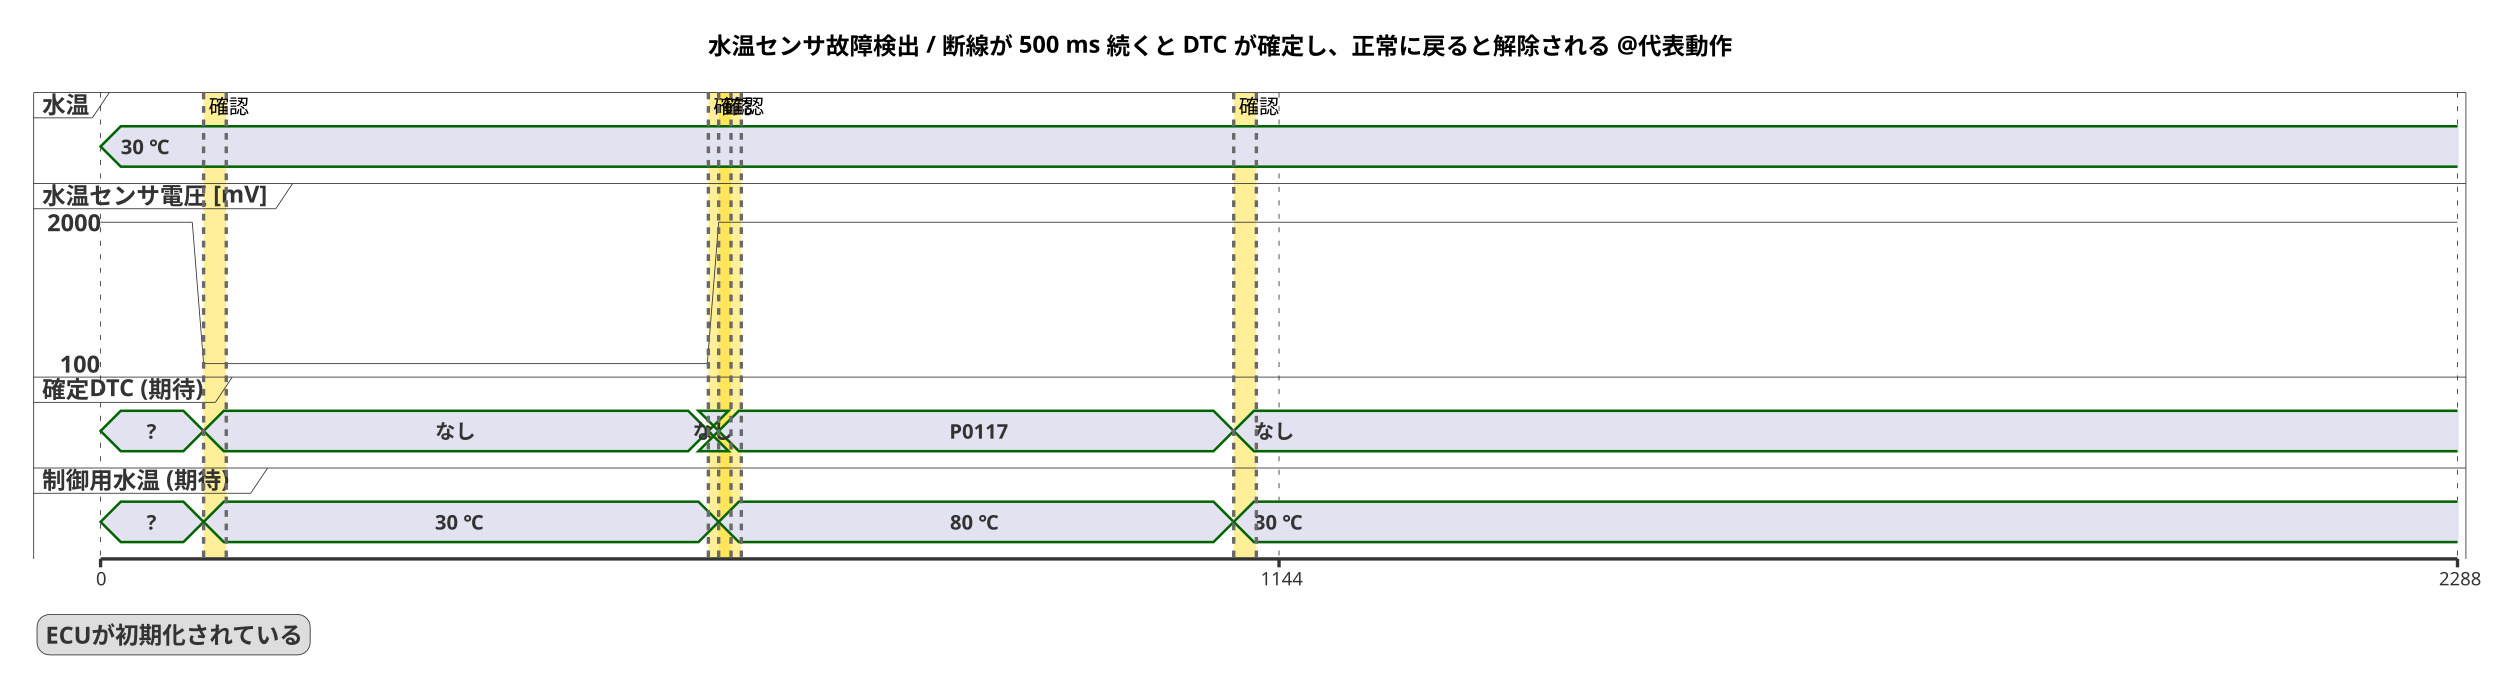
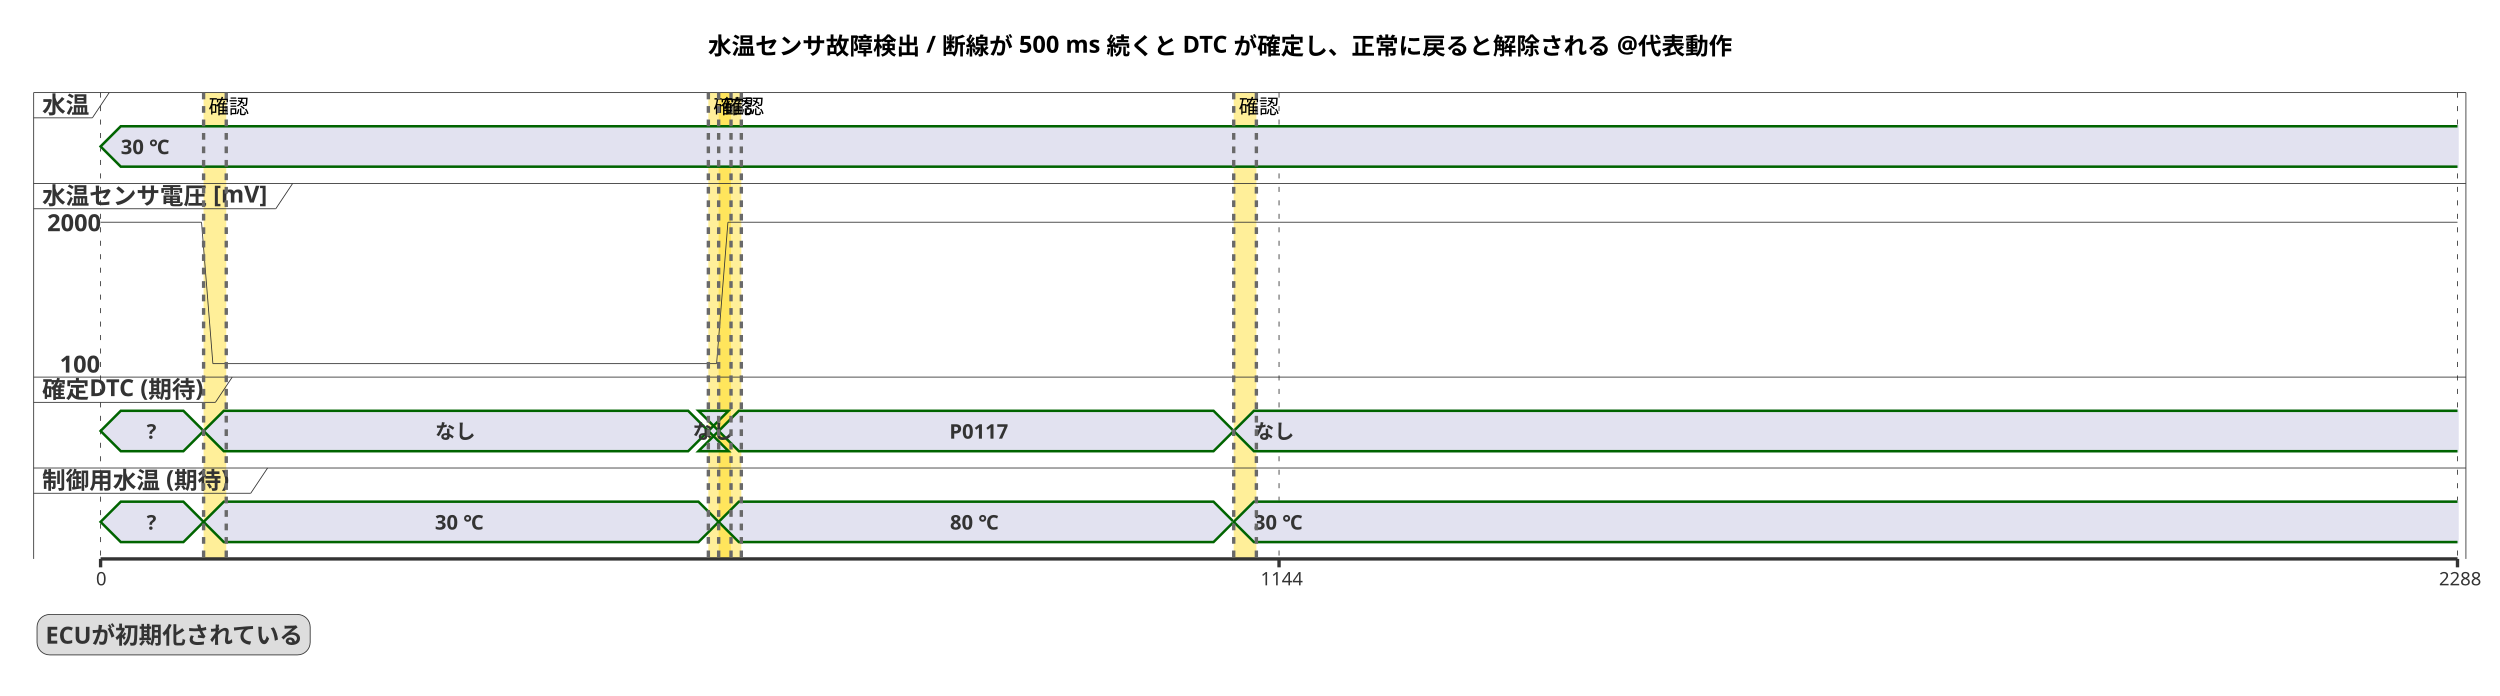
<svg xmlns="http://www.w3.org/2000/svg" version="1.1" data-diagram-type="TIMING" style="width:1485px;height:413px;background:#FFFFFF;" width="1485px" height="413px" viewBox="0 0 1485 413" zoomAndPan="magnify" preserveAspectRatio="none" contentStyleType="text/css">
  <defs />
  <g font-family="sans-serif" lengthAdjust="spacing">
    <g class="title" data-source-line="2">
      <text x="420.531" y="32.318" fill="#000" font-size="14" textLength="642.688" font-weight="700" font-family="IPAGothic">水温センサ故障検出 / 断線が 500 ms 続くと DTC が確定し、正常に戻ると解除される  @代表動作</text>
    </g>
    <line x1="20" y1="55" x2="20" y2="332" style="stroke:#333;stroke-width:0.5;" />
    <line x1="1464.75" y1="55" x2="1464.75" y2="332" style="stroke:#333;stroke-width:0.5;" />
    <rect x="120.939" y="55" width="13.462" height="277" fill="#FFD700" fill-opacity="0.4" style="stroke:none;" />
    <rect x="420.764" y="55" width="13.462" height="277" fill="#FFD700" fill-opacity="0.4" style="stroke:none;" />
    <rect x="426.883" y="55" width="13.462" height="277" fill="#FFD700" fill-opacity="0.4" style="stroke:none;" />
    <rect x="732.827" y="55" width="13.462" height="277" fill="#FFD700" fill-opacity="0.4" style="stroke:none;" />
    <line x1="59.75" y1="55" x2="59.75" y2="332" style="stroke:#333;stroke-width:0.5;stroke-dasharray:3,5;" />
    <line x1="759.75" y1="55" x2="759.75" y2="332" style="stroke:#333;stroke-width:0.5;stroke-dasharray:3,5;" />
    <line x1="1459.75" y1="55" x2="1459.75" y2="332" style="stroke:#333;stroke-width:0.5;stroke-dasharray:3,5;" />
    <line x1="20" y1="55" x2="1464.75" y2="55" style="stroke:#333;stroke-width:0.5;" />
    <text x="25" y="67.318" fill="#333" font-size="14" textLength="28.875" font-weight="700" font-family="IPAGothic">水温</text>
    <line x1="20" y1="70" x2="54.875" y2="70" style="stroke:#333;stroke-width:0.5;" />
    <line x1="54.875" y1="70" x2="64.875" y2="55" style="stroke:#333;stroke-width:0.5;" />
    <polygon points="71.75,75,1459.75,75,1459.75,99,71.75,99,59.75,87" fill="#E2E2F0" style="stroke:#E2E2F0;stroke-width:1.5;stroke-linejoin:miter;stroke-miterlimit:10;" />
    <path d="M1459.75,75 L71.75,75 L59.75,87 L71.75,99 L1459.75,99" style="stroke:#006400;stroke-width:1.5;" fill="#E2E2F0" />
    <text x="71.75" y="91.559" fill="#333" font-size="12" textLength="31.125" font-weight="700" font-family="IPAGothic">30 ℃</text>
    <line x1="20" y1="109" x2="1464.75" y2="109" style="stroke:#333;stroke-width:0.5;" />
    <text x="25" y="121.318" fill="#333" font-size="14" textLength="137.813" font-weight="700" font-family="IPAGothic">水温センサ電圧 [mV]</text>
    <line x1="20" y1="124" x2="163.813" y2="124" style="stroke:#333;stroke-width:0.5;" />
    <line x1="163.813" y1="124" x2="173.813" y2="109" style="stroke:#333;stroke-width:0.5;" />
    <text x="35.438" y="221.318" fill="#333" font-size="14" textLength="22.313" font-weight="700" font-family="IPAGothic">100</text>
    <text x="28" y="137.318" fill="#333" font-size="14" textLength="29.75" font-weight="700" font-family="IPAGothic">2000</text>
    <line x1="59.75" y1="132" x2="59.75" y2="132" style="stroke:#333;stroke-width:0.5;" />
-     <line x1="59.75" y1="132" x2="114.208" y2="132" style="stroke:#333;stroke-width:0.5;" />
-     <line x1="114.208" y1="132" x2="120.939" y2="216" style="stroke:#333;stroke-width:0.5;" />
-     <line x1="120.939" y1="216" x2="420.152" y2="216" style="stroke:#333;stroke-width:0.5;" />
-     <line x1="420.152" y1="216" x2="426.883" y2="132" style="stroke:#333;stroke-width:0.5;" />
-     <line x1="426.883" y1="132" x2="759.75" y2="132" style="stroke:#333;stroke-width:0.5;" />
+     <line x1="59.75" y1="132" x2="119.715" y2="132" style="stroke:#333;stroke-width:0.5;" />
+     <line x1="119.715" y1="132" x2="126.446" y2="216" style="stroke:#333;stroke-width:0.5;" />
+     <line x1="126.446" y1="216" x2="425.659" y2="216" style="stroke:#333;stroke-width:0.5;" />
+     <line x1="425.659" y1="216" x2="432.39" y2="132" style="stroke:#333;stroke-width:0.5;" />
+     <line x1="432.39" y1="132" x2="759.75" y2="132" style="stroke:#333;stroke-width:0.5;" />
    <line x1="759.75" y1="132" x2="1459.75" y2="132" style="stroke:#333;stroke-width:0.5;" />
    <line x1="20" y1="224" x2="1464.75" y2="224" style="stroke:#333;stroke-width:0.5;" />
    <text x="25" y="236.318" fill="#333" font-size="14" textLength="101.938" font-weight="700" font-family="IPAGothic">確定DTC (期待)</text>
    <line x1="20" y1="239" x2="127.938" y2="239" style="stroke:#333;stroke-width:0.5;" />
    <line x1="127.938" y1="239" x2="137.938" y2="224" style="stroke:#333;stroke-width:0.5;" />
    <polygon points="71.75,244,108.939,244,120.939,256,108.939,268,71.75,268,59.75,256" fill="#E2E2F0" style="stroke:#006400;stroke-width:1.5;stroke-linejoin:miter;stroke-miterlimit:10;" />
    <polygon points="132.939,244,408.764,244,420.764,256,408.764,268,132.939,268,120.939,256" fill="#E2E2F0" style="stroke:#006400;stroke-width:1.5;stroke-linejoin:miter;stroke-miterlimit:10;" />
    <polygon points="432.764,244,414.883,244,426.883,256,414.883,268,432.764,268,420.764,256" fill="#E2E2F0" style="stroke:#006400;stroke-width:1.5;stroke-linejoin:miter;stroke-miterlimit:10;" />
    <polygon points="438.883,244,720.827,244,732.827,256,720.827,268,438.883,268,426.883,256" fill="#E2E2F0" style="stroke:#006400;stroke-width:1.5;stroke-linejoin:miter;stroke-miterlimit:10;" />
    <polygon points="744.827,244,1459.75,244,1459.75,268,744.827,268,732.827,256" fill="#E2E2F0" style="stroke:#E2E2F0;stroke-width:1.5;stroke-linejoin:miter;stroke-miterlimit:10;" />
    <path d="M1459.75,244 L744.827,244 L732.827,256 L744.827,268 L1459.75,268" style="stroke:#006400;stroke-width:1.5;" fill="#E2E2F0" />
    <text x="87.157" y="260.559" fill="#333" font-size="12" font-weight="700" font-family="IPAGothic">?</text>
    <text x="258.476" y="260.559" fill="#333" font-size="12" textLength="24.75" font-weight="700" font-family="IPAGothic">なし</text>
    <text x="411.448" y="260.559" fill="#333" font-size="12" textLength="24.75" font-weight="700" font-family="IPAGothic">なし</text>
    <text x="563.917" y="260.559" fill="#333" font-size="12" textLength="31.875" font-weight="700" font-family="IPAGothic">P0117</text>
    <text x="744.827" y="260.559" fill="#333" font-size="12" textLength="24.75" font-weight="700" font-family="IPAGothic">なし</text>
    <line x1="20" y1="278" x2="1464.75" y2="278" style="stroke:#333;stroke-width:0.5;" />
    <text x="25" y="290.318" fill="#333" font-size="14" textLength="122.938" font-weight="700" font-family="IPAGothic">制御用水温 (期待)</text>
    <line x1="20" y1="293" x2="148.938" y2="293" style="stroke:#333;stroke-width:0.5;" />
    <line x1="148.938" y1="293" x2="158.938" y2="278" style="stroke:#333;stroke-width:0.5;" />
    <polygon points="71.75,298,108.939,298,120.939,310,108.939,322,71.75,322,59.75,310" fill="#E2E2F0" style="stroke:#006400;stroke-width:1.5;stroke-linejoin:miter;stroke-miterlimit:10;" />
    <polygon points="132.939,298,414.883,298,426.883,310,414.883,322,132.939,322,120.939,310" fill="#E2E2F0" style="stroke:#006400;stroke-width:1.5;stroke-linejoin:miter;stroke-miterlimit:10;" />
    <polygon points="438.883,298,720.827,298,732.827,310,720.827,322,438.883,322,426.883,310" fill="#E2E2F0" style="stroke:#006400;stroke-width:1.5;stroke-linejoin:miter;stroke-miterlimit:10;" />
    <polygon points="744.827,298,1459.75,298,1459.75,322,744.827,322,732.827,310" fill="#E2E2F0" style="stroke:#E2E2F0;stroke-width:1.5;stroke-linejoin:miter;stroke-miterlimit:10;" />
    <path d="M1459.75,298 L744.827,298 L732.827,310 L744.827,322 L1459.75,322" style="stroke:#006400;stroke-width:1.5;" fill="#E2E2F0" />
    <text x="87.157" y="314.559" fill="#333" font-size="12" font-weight="700" font-family="IPAGothic">?</text>
    <text x="258.348" y="314.559" fill="#333" font-size="12" textLength="31.125" font-weight="700" font-family="IPAGothic">30 ℃</text>
    <text x="564.292" y="314.559" fill="#333" font-size="12" textLength="31.125" font-weight="700" font-family="IPAGothic">80 ℃</text>
    <text x="744.827" y="314.559" fill="#333" font-size="12" textLength="31.125" font-weight="700" font-family="IPAGothic">30 ℃</text>
    <line x1="59.75" y1="332" x2="59.75" y2="337" style="stroke:#333;stroke-width:2;" />
    <line x1="759.75" y1="332" x2="759.75" y2="337" style="stroke:#333;stroke-width:2;" />
    <line x1="1459.75" y1="332" x2="1459.75" y2="337" style="stroke:#333;stroke-width:2;" />
    <line x1="59.75" y1="332" x2="1459.75" y2="332" style="stroke:#333;stroke-width:2;" />
    <text x="57" y="347.679" fill="#333" font-size="11" font-family="IPAGothic">0</text>
    <text x="748.75" y="347.679" fill="#333" font-size="11" textLength="22" font-family="IPAGothic">1144</text>
    <text x="1448.75" y="347.679" fill="#333" font-size="11" textLength="22" font-family="IPAGothic">2288</text>
    <line x1="120.939" y1="55" x2="120.939" y2="332" style="stroke:#696969;stroke-width:2;stroke-dasharray:4,4;" />
    <line x1="134.4" y1="55" x2="134.4" y2="332" style="stroke:#696969;stroke-width:2;stroke-dasharray:4,4;" />
    <text x="123.939" y="67.559" fill="#000" font-size="12" textLength="24" font-family="IPAGothic">確認</text>
    <line x1="420.764" y1="55" x2="420.764" y2="332" style="stroke:#696969;stroke-width:2;stroke-dasharray:4,4;" />
    <line x1="434.226" y1="55" x2="434.226" y2="332" style="stroke:#696969;stroke-width:2;stroke-dasharray:4,4;" />
    <text x="423.764" y="67.559" fill="#000" font-size="12" textLength="24" font-family="IPAGothic">確認</text>
    <line x1="426.883" y1="55" x2="426.883" y2="332" style="stroke:#696969;stroke-width:2;stroke-dasharray:4,4;" />
    <line x1="440.344" y1="55" x2="440.344" y2="332" style="stroke:#696969;stroke-width:2;stroke-dasharray:4,4;" />
    <text x="429.883" y="67.559" fill="#000" font-size="12" textLength="24" font-family="IPAGothic">確認</text>
    <line x1="732.827" y1="55" x2="732.827" y2="332" style="stroke:#696969;stroke-width:2;stroke-dasharray:4,4;" />
    <line x1="746.288" y1="55" x2="746.288" y2="332" style="stroke:#696969;stroke-width:2;stroke-dasharray:4,4;" />
    <text x="735.827" y="67.559" fill="#000" font-size="12" textLength="24" font-family="IPAGothic">確認</text>
    <g class="legend" data-source-line="4">
      <rect x="22" y="365" width="162.25" height="24" fill="#DDD" style="stroke:#333;stroke-width:0.5;" rx="7.5" ry="7.5" />
      <text x="27" y="382.318" fill="#333" font-size="14" textLength="152.25" font-weight="700" font-family="IPAGothic">ECUが初期化されている</text>
    </g>
  </g>
</svg>
